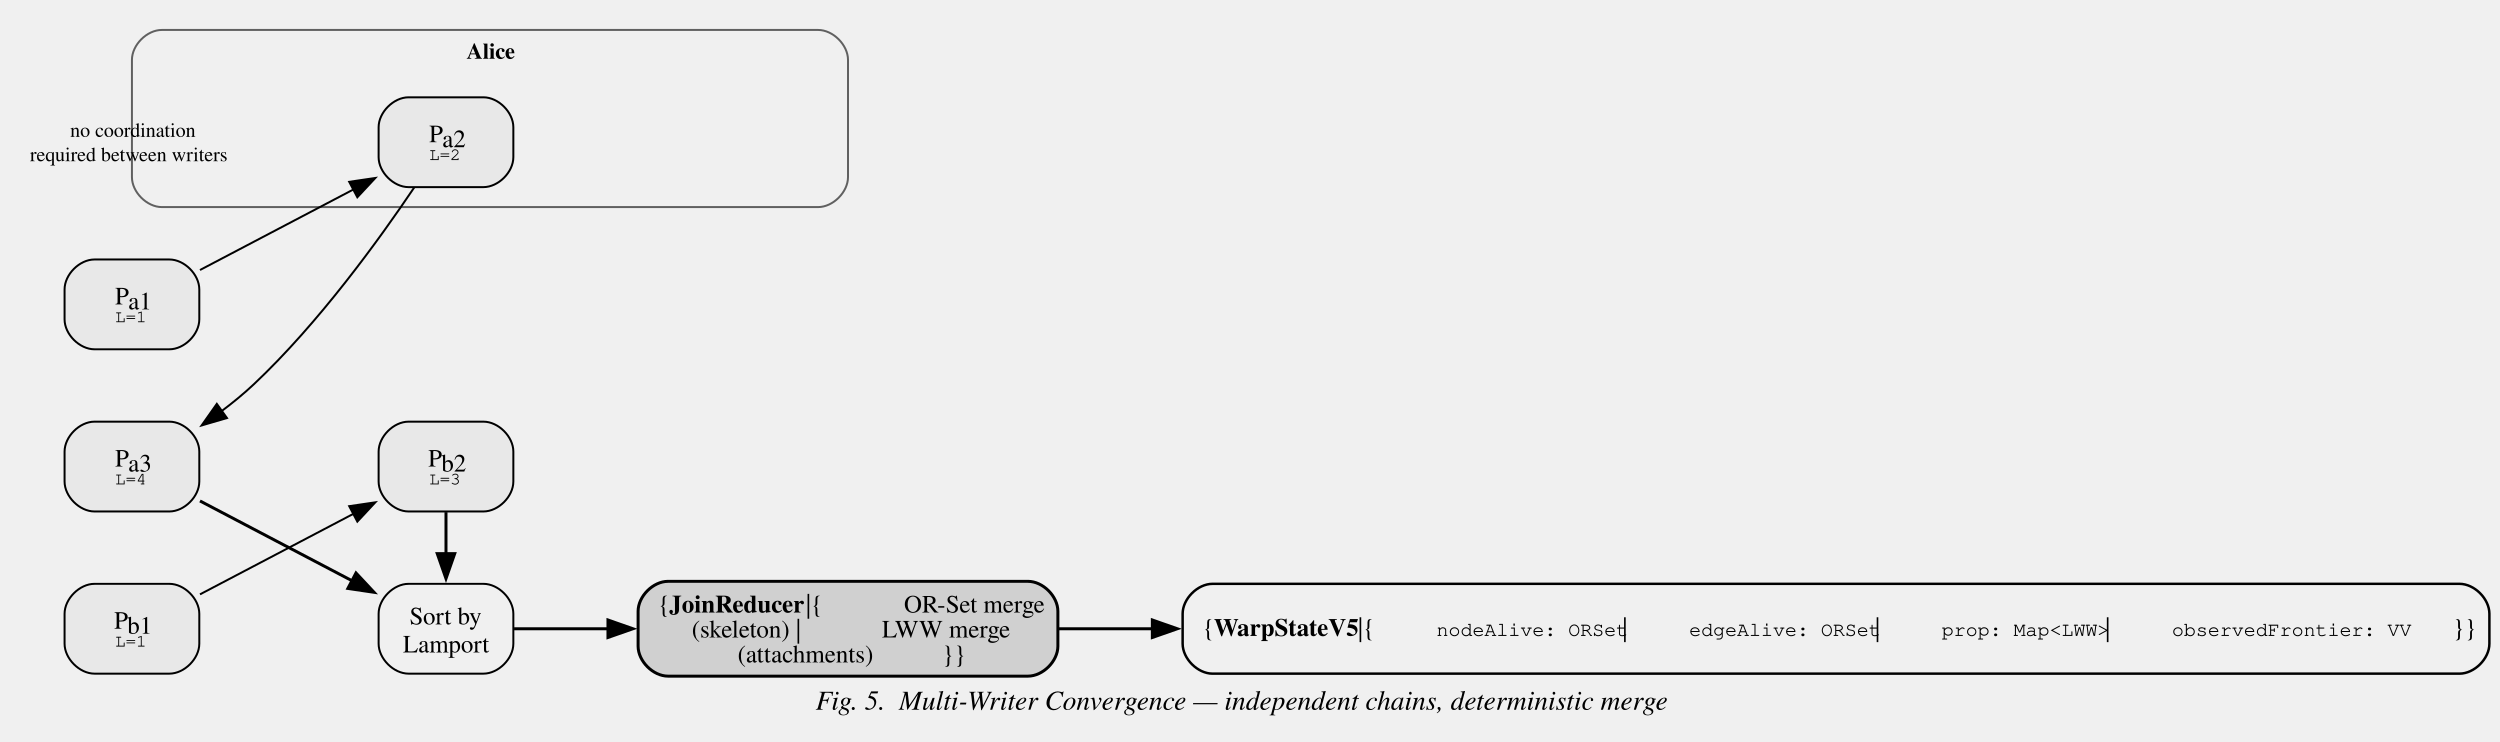
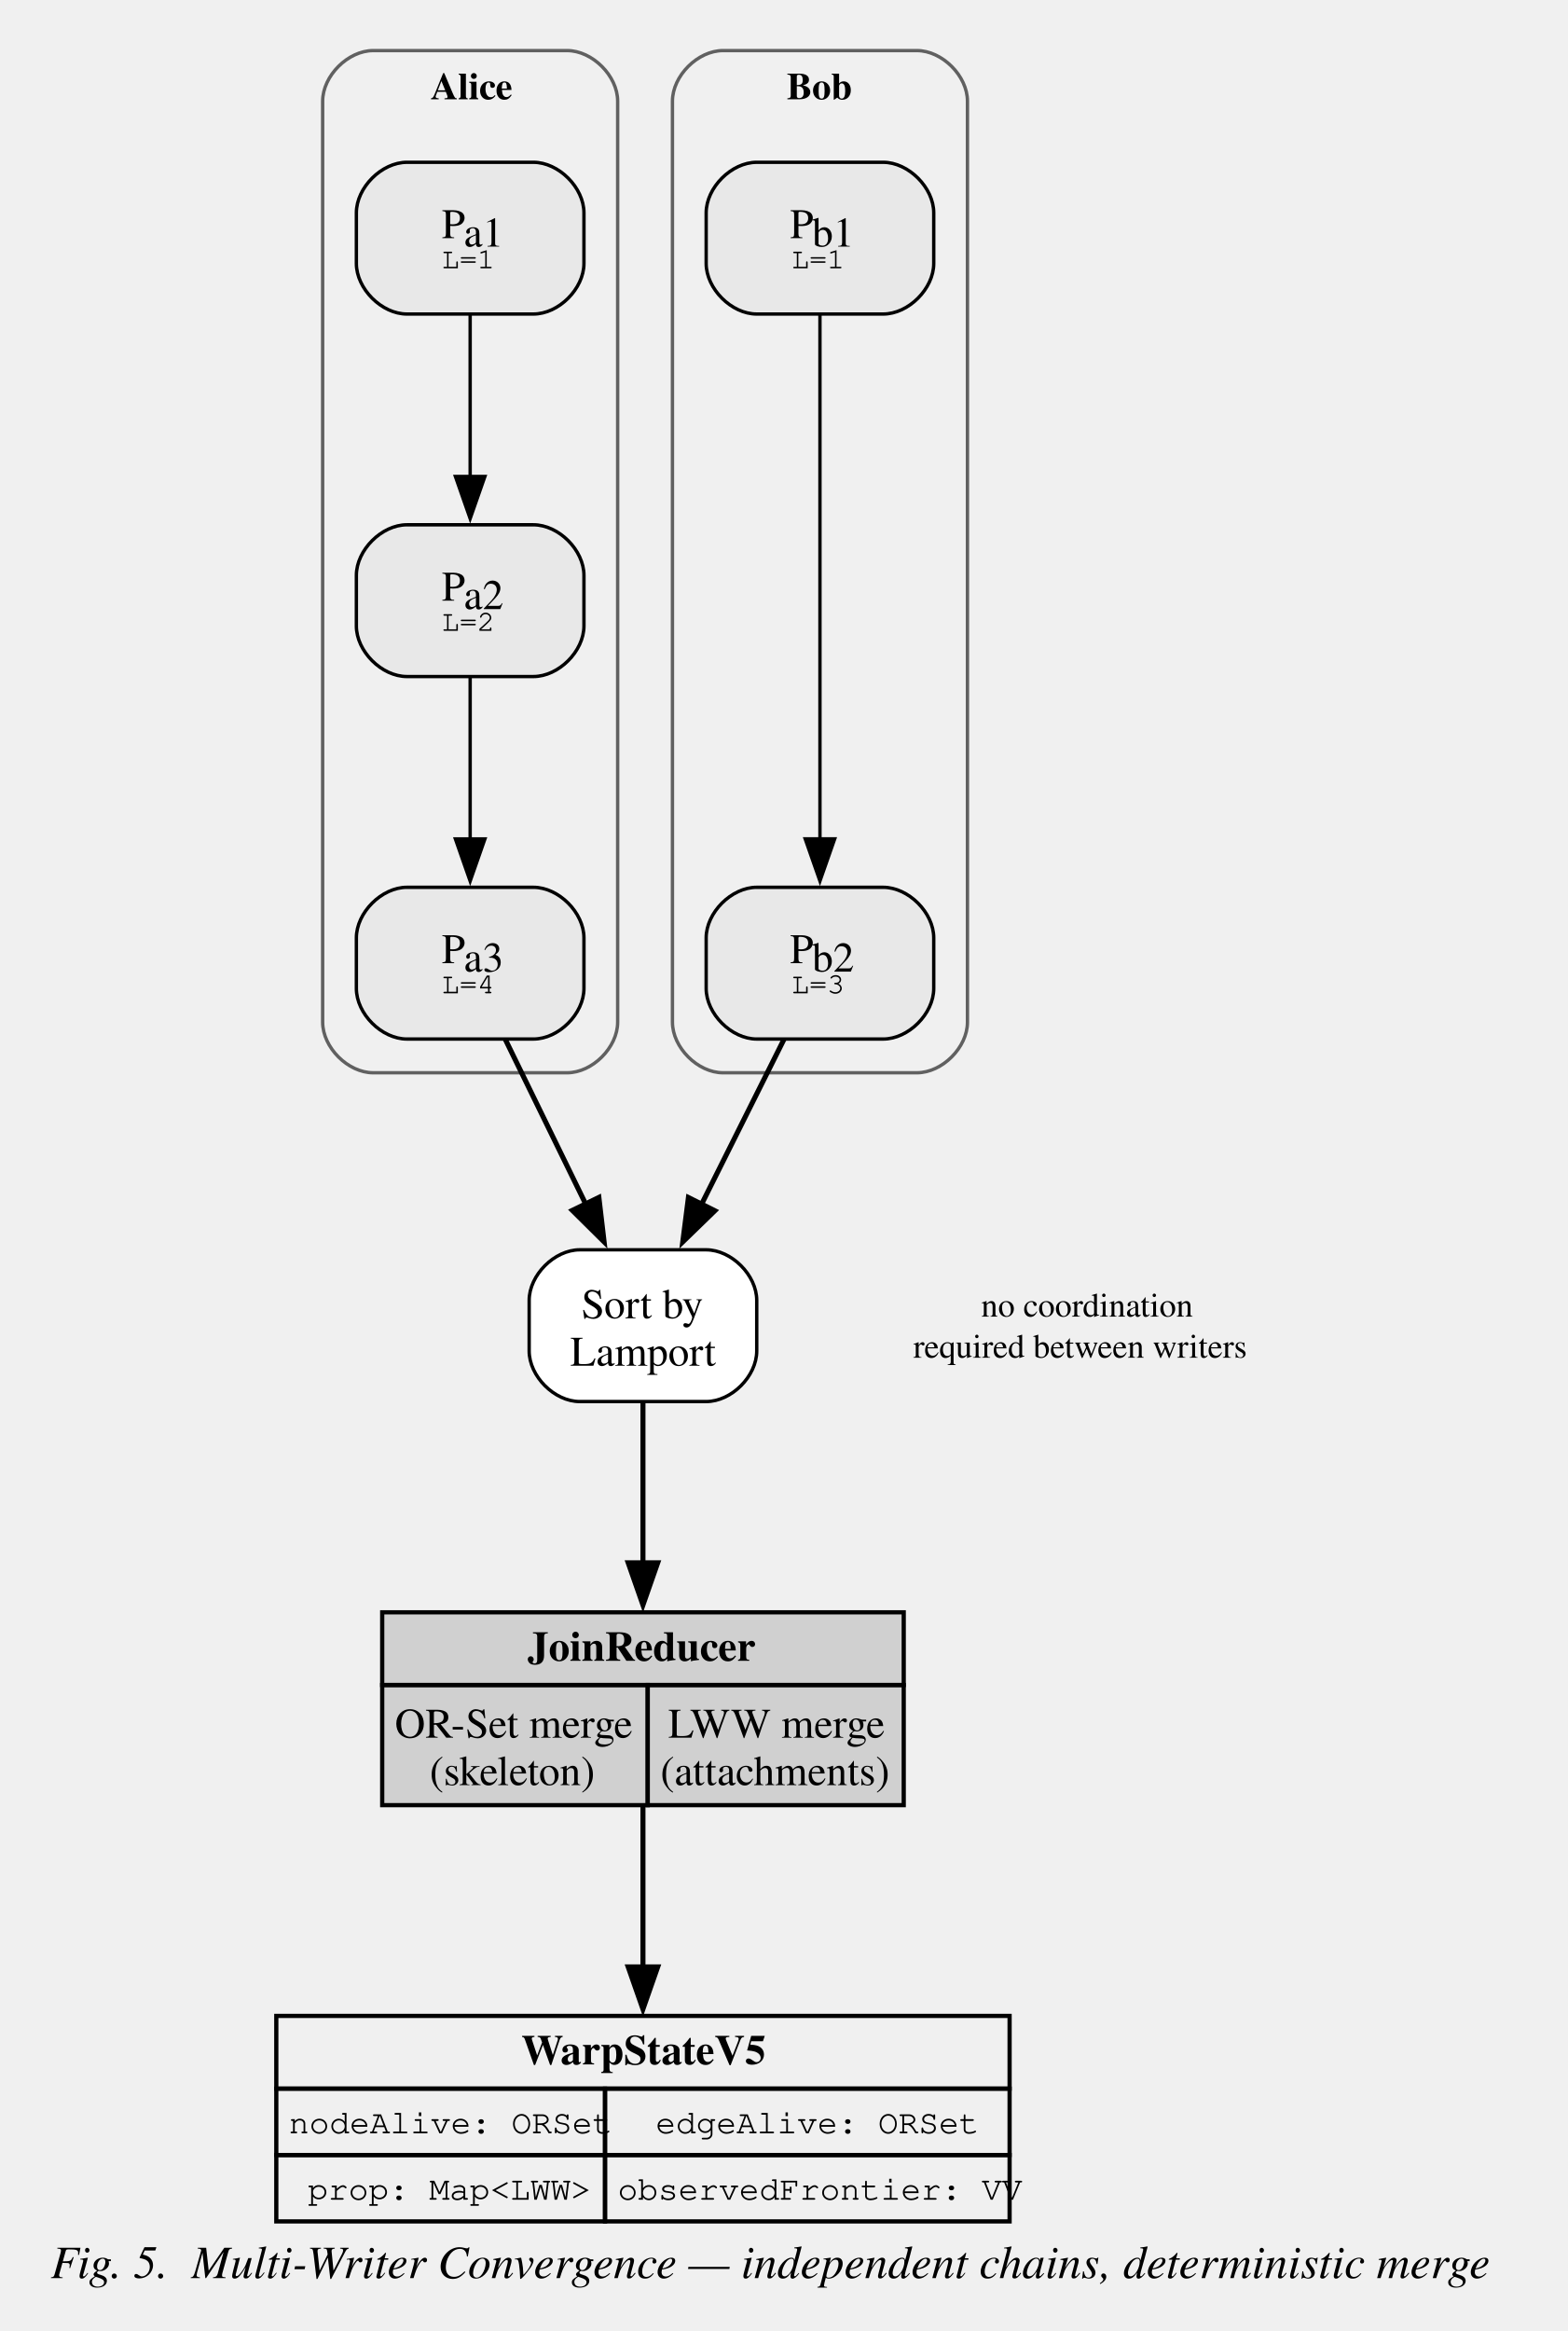
- <svg xmlns="http://www.w3.org/2000/svg" width="1002pt" height="297pt" viewBox="0.00 0.00 1002.00 297.00">
-   <g id="graph0" class="graph" transform="scale(1 1) rotate(0) translate(4 292.5)">
-     <text xml:space="preserve" text-anchor="start" x="322.88" y="-8.05" font-family="Times,serif" font-style="italic" font-size="11.00">Fig. 5.  Multi-Writer Convergence — independent chains, deterministic merge</text>
+ <svg xmlns="http://www.w3.org/2000/svg" width="372pt" height="553pt" viewBox="0.00 0.00 372.00 553.00">
+   <g id="graph0" class="graph" transform="scale(1 1) rotate(0) translate(4 548.5)">
+     <text xml:space="preserve" text-anchor="start" x="8" y="-8.05" font-family="Times,serif" font-style="italic" font-size="11.00">Fig. 5.  Multi-Writer Convergence — independent chains, deterministic merge</text>
    <g id="clust1" class="cluster">
-       <path fill="none" stroke="#606060" stroke-width="0.8" d="M60.88,-209.5C60.88,-209.5 323.88,-209.5 323.88,-209.5 329.88,-209.5 335.88,-215.5 335.88,-221.5 335.88,-221.5 335.88,-268.5 335.88,-268.5 335.88,-274.5 329.88,-280.5 323.88,-280.5 323.88,-280.5 60.88,-280.5 60.88,-280.5 54.88,-280.5 48.88,-274.5 48.88,-268.5 48.88,-268.5 48.88,-221.5 48.88,-221.5 48.88,-215.5 54.88,-209.5 60.88,-209.5" />
-       <text xml:space="preserve" text-anchor="start" x="183" y="-268.95" font-family="Times,serif" font-weight="bold" font-size="9.00">Alice</text>
+       <path fill="none" stroke="#606060" stroke-width="0.8" d="M84.56,-294C84.56,-294 130.56,-294 130.56,-294 136.56,-294 142.56,-300 142.56,-306 142.56,-306 142.56,-524.5 142.56,-524.5 142.56,-530.5 136.56,-536.5 130.56,-536.5 130.56,-536.5 84.56,-536.5 84.56,-536.5 78.56,-536.5 72.56,-530.5 72.56,-524.5 72.56,-524.5 72.56,-306 72.56,-306 72.56,-300 78.56,-294 84.56,-294" />
+       <text xml:space="preserve" text-anchor="start" x="98.19" y="-524.95" font-family="Times,serif" font-weight="bold" font-size="9.00">Alice</text>
+     </g>
+     <g id="clust2" class="cluster">
+       <path fill="none" stroke="#606060" stroke-width="0.8" d="M167.56,-294C167.56,-294 213.56,-294 213.56,-294 219.56,-294 225.56,-300 225.56,-306 225.56,-306 225.56,-524.5 225.56,-524.5 225.56,-530.5 219.56,-536.5 213.56,-536.5 213.56,-536.5 167.56,-536.5 167.56,-536.5 161.56,-536.5 155.56,-530.5 155.56,-524.5 155.56,-524.5 155.56,-306 155.56,-306 155.56,-300 161.56,-294 167.56,-294" />
+       <text xml:space="preserve" text-anchor="start" x="182.69" y="-524.95" font-family="Times,serif" font-weight="bold" font-size="9.00">Bob</text>
    </g>
    <g id="node1" class="node">
-       <path fill="#e8e8e8" stroke="black" stroke-width="0.8" d="M63.88,-188.5C63.88,-188.5 33.88,-188.5 33.88,-188.5 27.88,-188.5 21.88,-182.5 21.88,-176.5 21.88,-176.5 21.88,-164.5 21.88,-164.5 21.88,-158.5 27.88,-152.5 33.88,-152.5 33.88,-152.5 63.88,-152.5 63.88,-152.5 69.88,-152.5 75.88,-158.5 75.88,-164.5 75.88,-164.5 75.88,-176.5 75.88,-176.5 75.88,-182.5 69.88,-188.5 63.88,-188.5" />
-       <text xml:space="preserve" text-anchor="start" x="42.12" y="-170.5" font-family="Times,serif" font-size="10.00">P</text>
-       <text xml:space="preserve" text-anchor="start" x="47.38" y="-170.5" font-family="Times,serif" baseline-shift="sub" font-size="10.00">a1</text>
-       <text xml:space="preserve" text-anchor="start" x="42.12" y="-163.35" font-family="Courier,monospace" font-size="7.00">L=1</text>
+       <path fill="#e8e8e8" stroke="black" stroke-width="0.8" d="M122.56,-510C122.56,-510 92.56,-510 92.56,-510 86.56,-510 80.56,-504 80.56,-498 80.56,-498 80.56,-486 80.56,-486 80.56,-480 86.56,-474 92.56,-474 92.56,-474 122.56,-474 122.56,-474 128.56,-474 134.56,-480 134.56,-486 134.56,-486 134.56,-498 134.56,-498 134.56,-504 128.56,-510 122.56,-510" />
+       <text xml:space="preserve" text-anchor="start" x="100.81" y="-492" font-family="Times,serif" font-size="10.00">P</text>
+       <text xml:space="preserve" text-anchor="start" x="106.06" y="-492" font-family="Times,serif" baseline-shift="sub" font-size="10.00">a1</text>
+       <text xml:space="preserve" text-anchor="start" x="100.81" y="-484.85" font-family="Courier,monospace" font-size="7.00">L=1</text>
    </g>
    <g id="node2" class="node">
-       <path fill="#e8e8e8" stroke="black" stroke-width="0.8" d="M189.75,-253.5C189.75,-253.5 159.75,-253.5 159.75,-253.5 153.75,-253.5 147.75,-247.5 147.75,-241.5 147.75,-241.5 147.75,-229.5 147.75,-229.5 147.75,-223.5 153.75,-217.5 159.75,-217.5 159.75,-217.5 189.75,-217.5 189.75,-217.5 195.75,-217.5 201.75,-223.5 201.75,-229.5 201.75,-229.5 201.75,-241.5 201.75,-241.5 201.75,-247.5 195.75,-253.5 189.75,-253.5" />
-       <text xml:space="preserve" text-anchor="start" x="168" y="-235.5" font-family="Times,serif" font-size="10.00">P</text>
-       <text xml:space="preserve" text-anchor="start" x="173.25" y="-235.5" font-family="Times,serif" baseline-shift="sub" font-size="10.00">a2</text>
-       <text xml:space="preserve" text-anchor="start" x="168" y="-228.35" font-family="Courier,monospace" font-size="7.00">L=2</text>
+       <path fill="#e8e8e8" stroke="black" stroke-width="0.8" d="M122.56,-424C122.56,-424 92.56,-424 92.56,-424 86.56,-424 80.56,-418 80.56,-412 80.56,-412 80.56,-400 80.56,-400 80.56,-394 86.56,-388 92.56,-388 92.56,-388 122.56,-388 122.56,-388 128.56,-388 134.56,-394 134.56,-400 134.56,-400 134.56,-412 134.56,-412 134.56,-418 128.56,-424 122.56,-424" />
+       <text xml:space="preserve" text-anchor="start" x="100.81" y="-406" font-family="Times,serif" font-size="10.00">P</text>
+       <text xml:space="preserve" text-anchor="start" x="106.06" y="-406" font-family="Times,serif" baseline-shift="sub" font-size="10.00">a2</text>
+       <text xml:space="preserve" text-anchor="start" x="100.81" y="-398.85" font-family="Courier,monospace" font-size="7.00">L=2</text>
    </g>
    <g id="edge1" class="edge">
-       <path fill="none" stroke="black" stroke-width="0.8" d="M76.15,-184.28C94.05,-193.68 117.98,-206.24 137.66,-216.57" />
-       <polygon fill="black" stroke="black" stroke-width="0.8" points="135.96,-219.63 146.44,-221.17 139.22,-213.43 135.96,-219.63" />
+       <path fill="none" stroke="black" stroke-width="0.8" d="M107.56,-474C107.56,-462.92 107.56,-448.18 107.56,-435.35" />
+       <polygon fill="black" stroke="black" stroke-width="0.8" points="111.06,-435.47 107.56,-425.47 104.06,-435.47 111.06,-435.47" />
    </g>
    <g id="node3" class="node">
-       <path fill="#e8e8e8" stroke="black" stroke-width="0.8" d="M63.88,-123.5C63.88,-123.5 33.88,-123.5 33.88,-123.5 27.88,-123.5 21.88,-117.5 21.88,-111.5 21.88,-111.5 21.88,-99.5 21.88,-99.5 21.88,-93.5 27.88,-87.5 33.88,-87.5 33.88,-87.5 63.88,-87.5 63.88,-87.5 69.88,-87.5 75.88,-93.5 75.88,-99.5 75.88,-99.5 75.88,-111.5 75.88,-111.5 75.88,-117.5 69.88,-123.5 63.88,-123.5" />
-       <text xml:space="preserve" text-anchor="start" x="42.12" y="-105.5" font-family="Times,serif" font-size="10.00">P</text>
-       <text xml:space="preserve" text-anchor="start" x="47.38" y="-105.5" font-family="Times,serif" baseline-shift="sub" font-size="10.00">a3</text>
-       <text xml:space="preserve" text-anchor="start" x="42.12" y="-98.35" font-family="Courier,monospace" font-size="7.00">L=4</text>
+       <path fill="#e8e8e8" stroke="black" stroke-width="0.8" d="M122.56,-338C122.56,-338 92.56,-338 92.56,-338 86.56,-338 80.56,-332 80.56,-326 80.56,-326 80.56,-314 80.56,-314 80.56,-308 86.56,-302 92.56,-302 92.56,-302 122.56,-302 122.56,-302 128.56,-302 134.56,-308 134.56,-314 134.56,-314 134.56,-326 134.56,-326 134.56,-332 128.56,-338 122.56,-338" />
+       <text xml:space="preserve" text-anchor="start" x="100.81" y="-320" font-family="Times,serif" font-size="10.00">P</text>
+       <text xml:space="preserve" text-anchor="start" x="106.06" y="-320" font-family="Times,serif" baseline-shift="sub" font-size="10.00">a3</text>
+       <text xml:space="preserve" text-anchor="start" x="100.81" y="-312.85" font-family="Courier,monospace" font-size="7.00">L=4</text>
    </g>
    <g id="edge2" class="edge">
-       <path fill="none" stroke="black" stroke-width="0.8" d="M162.02,-217.36C148.19,-196.8 123.77,-162.98 97.75,-138.5 93.72,-134.71 89.22,-131.02 84.63,-127.58" />
-       <polygon fill="black" stroke="black" stroke-width="0.8" points="86.97,-124.95 76.8,-121.98 82.9,-130.64 86.97,-124.95" />
+       <path fill="none" stroke="black" stroke-width="0.8" d="M107.56,-388C107.56,-376.92 107.56,-362.18 107.56,-349.35" />
+       <polygon fill="black" stroke="black" stroke-width="0.8" points="111.06,-349.47 107.56,-339.47 104.06,-349.47 111.06,-349.47" />
    </g>
    <g id="node8" class="node">
-       <path fill="none" stroke="black" stroke-width="0.8" d="M189.75,-58.5C189.75,-58.5 159.75,-58.5 159.75,-58.5 153.75,-58.5 147.75,-52.5 147.75,-46.5 147.75,-46.5 147.75,-34.5 147.75,-34.5 147.75,-28.5 153.75,-22.5 159.75,-22.5 159.75,-22.5 189.75,-22.5 189.75,-22.5 195.75,-22.5 201.75,-28.5 201.75,-34.5 201.75,-34.5 201.75,-46.5 201.75,-46.5 201.75,-52.5 195.75,-58.5 189.75,-58.5" />
-       <text xml:space="preserve" text-anchor="start" x="160.12" y="-42.25" font-family="Times,serif" font-size="10.00">Sort by</text>
-       <text xml:space="preserve" text-anchor="start" x="157.5" y="-31" font-family="Times,serif" font-size="10.00">Lamport</text>
+       <path fill="white" stroke="black" stroke-width="0.8" d="M163.56,-252C163.56,-252 133.56,-252 133.56,-252 127.56,-252 121.56,-246 121.56,-240 121.56,-240 121.56,-228 121.56,-228 121.56,-222 127.56,-216 133.56,-216 133.56,-216 163.56,-216 163.56,-216 169.56,-216 175.56,-222 175.56,-228 175.56,-228 175.56,-240 175.56,-240 175.56,-246 169.56,-252 163.56,-252" />
+       <text xml:space="preserve" text-anchor="start" x="133.94" y="-235.75" font-family="Times,serif" font-size="10.00">Sort by</text>
+       <text xml:space="preserve" text-anchor="start" x="131.31" y="-224.5" font-family="Times,serif" font-size="10.00">Lamport</text>
    </g>
    <g id="edge4" class="edge">
-       <path fill="none" stroke="black" stroke-width="1.2" d="M76.15,-91.72C93.88,-82.41 117.54,-69.99 137.12,-59.72" />
-       <polygon fill="black" stroke="black" stroke-width="1.2" points="138.68,-62.85 145.91,-55.11 135.43,-56.66 138.68,-62.85" />
+       <path fill="none" stroke="black" stroke-width="1.2" d="M115.86,-302C121.38,-290.69 128.76,-275.58 135.11,-262.57" />
+       <polygon fill="black" stroke="black" stroke-width="1.2" points="138.1,-264.42 139.34,-253.89 131.81,-261.35 138.1,-264.42" />
    </g>
    <g id="node4" class="node">
-       <path fill="#e8e8e8" stroke="black" stroke-width="0.8" d="M63.88,-58.5C63.88,-58.5 33.88,-58.5 33.88,-58.5 27.88,-58.5 21.88,-52.5 21.88,-46.5 21.88,-46.5 21.88,-34.5 21.88,-34.5 21.88,-28.5 27.88,-22.5 33.88,-22.5 33.88,-22.5 63.88,-22.5 63.88,-22.5 69.88,-22.5 75.88,-28.5 75.88,-34.5 75.88,-34.5 75.88,-46.5 75.88,-46.5 75.88,-52.5 69.88,-58.5 63.88,-58.5" />
-       <text xml:space="preserve" text-anchor="start" x="41.75" y="-40.5" font-family="Times,serif" font-size="10.00">P</text>
-       <text xml:space="preserve" text-anchor="start" x="47" y="-40.5" font-family="Times,serif" baseline-shift="sub" font-size="10.00">b1</text>
-       <text xml:space="preserve" text-anchor="start" x="42.12" y="-33.35" font-family="Courier,monospace" font-size="7.00">L=1</text>
+       <path fill="#e8e8e8" stroke="black" stroke-width="0.8" d="M205.56,-510C205.56,-510 175.56,-510 175.56,-510 169.56,-510 163.56,-504 163.56,-498 163.56,-498 163.56,-486 163.56,-486 163.56,-480 169.56,-474 175.56,-474 175.56,-474 205.56,-474 205.56,-474 211.56,-474 217.56,-480 217.56,-486 217.56,-486 217.56,-498 217.56,-498 217.56,-504 211.56,-510 205.56,-510" />
+       <text xml:space="preserve" text-anchor="start" x="183.44" y="-492" font-family="Times,serif" font-size="10.00">P</text>
+       <text xml:space="preserve" text-anchor="start" x="188.69" y="-492" font-family="Times,serif" baseline-shift="sub" font-size="10.00">b1</text>
+       <text xml:space="preserve" text-anchor="start" x="183.81" y="-484.85" font-family="Courier,monospace" font-size="7.00">L=1</text>
    </g>
    <g id="node5" class="node">
-       <path fill="#e8e8e8" stroke="black" stroke-width="0.8" d="M189.75,-123.5C189.75,-123.5 159.75,-123.5 159.75,-123.5 153.75,-123.5 147.75,-117.5 147.75,-111.5 147.75,-111.5 147.75,-99.5 147.75,-99.5 147.75,-93.5 153.75,-87.5 159.75,-87.5 159.75,-87.5 189.75,-87.5 189.75,-87.5 195.75,-87.5 201.75,-93.5 201.75,-99.5 201.75,-99.5 201.75,-111.5 201.75,-111.5 201.75,-117.5 195.75,-123.5 189.75,-123.5" />
-       <text xml:space="preserve" text-anchor="start" x="167.62" y="-105.5" font-family="Times,serif" font-size="10.00">P</text>
-       <text xml:space="preserve" text-anchor="start" x="172.88" y="-105.5" font-family="Times,serif" baseline-shift="sub" font-size="10.00">b2</text>
-       <text xml:space="preserve" text-anchor="start" x="168" y="-98.35" font-family="Courier,monospace" font-size="7.00">L=3</text>
+       <path fill="#e8e8e8" stroke="black" stroke-width="0.8" d="M205.56,-338C205.56,-338 175.56,-338 175.56,-338 169.56,-338 163.56,-332 163.56,-326 163.56,-326 163.56,-314 163.56,-314 163.56,-308 169.56,-302 175.56,-302 175.56,-302 205.56,-302 205.56,-302 211.56,-302 217.56,-308 217.56,-314 217.56,-314 217.56,-326 217.56,-326 217.56,-332 211.56,-338 205.56,-338" />
+       <text xml:space="preserve" text-anchor="start" x="183.44" y="-320" font-family="Times,serif" font-size="10.00">P</text>
+       <text xml:space="preserve" text-anchor="start" x="188.69" y="-320" font-family="Times,serif" baseline-shift="sub" font-size="10.00">b2</text>
+       <text xml:space="preserve" text-anchor="start" x="183.81" y="-312.85" font-family="Courier,monospace" font-size="7.00">L=3</text>
    </g>
    <g id="edge3" class="edge">
-       <path fill="none" stroke="black" stroke-width="0.8" d="M76.15,-54.28C94.05,-63.68 117.98,-76.24 137.66,-86.57" />
-       <polygon fill="black" stroke="black" stroke-width="0.8" points="135.96,-89.63 146.44,-91.17 139.22,-83.43 135.96,-89.63" />
+       <path fill="none" stroke="black" stroke-width="0.8" d="M190.56,-473.76C190.56,-444.49 190.56,-384.79 190.56,-349.31" />
+       <polygon fill="black" stroke="black" stroke-width="0.8" points="194.06,-349.49 190.56,-339.49 187.06,-349.49 194.06,-349.49" />
    </g>
    <g id="edge5" class="edge">
-       <path fill="none" stroke="black" stroke-width="1.2" d="M174.75,-87.25C174.75,-81.62 174.75,-75.98 174.75,-70.35" />
-       <polygon fill="black" stroke="black" stroke-width="1.2" points="178.25,-70.6 174.75,-60.6 171.25,-70.6 178.25,-70.6" />
+       <path fill="none" stroke="black" stroke-width="1.2" d="M182.06,-302C176.41,-290.69 168.85,-275.58 162.35,-262.57" />
+       <polygon fill="black" stroke="black" stroke-width="1.2" points="165.61,-261.27 158.01,-253.89 159.35,-264.4 165.61,-261.27" />
    </g>
    <g id="node6" class="node">
-       <path fill="#d0d0d0" stroke="black" stroke-width="1.2" d="M408,-59.5C408,-59.5 263.75,-59.5 263.75,-59.5 257.75,-59.5 251.75,-53.5 251.75,-47.5 251.75,-47.5 251.75,-33.5 251.75,-33.5 251.75,-27.5 257.75,-21.5 263.75,-21.5 263.75,-21.5 408,-21.5 408,-21.5 414,-21.5 420,-27.5 420,-33.5 420,-33.5 420,-47.5 420,-47.5 420,-53.5 414,-59.5 408,-59.5" />
-       <text xml:space="preserve" text-anchor="start" x="259.75" y="-47" font-family="Times,serif" font-size="10.00">{</text>
-       <text xml:space="preserve" text-anchor="start" x="264.25" y="-47" font-family="Times,serif" font-weight="bold" font-size="10.00">JoinReducer</text>
-       <text xml:space="preserve" text-anchor="start" x="319" y="-47" font-family="Times,serif" font-size="10.00">|{             OR-Set merge</text>
-       <text xml:space="preserve" text-anchor="start" x="273.25" y="-37" font-family="Times,serif" font-size="10.00">(skeleton) |             LWW merge</text>
-       <text xml:space="preserve" text-anchor="start" x="291.62" y="-27" font-family="Times,serif" font-size="10.00">(attachments)           }}</text>
+       <polygon fill="#d0d0d0" stroke="none" points="86.69,-120.25 86.69,-166 210.44,-166 210.44,-120.25 86.69,-120.25" />
+       <polygon fill="none" stroke="black" points="86.69,-148.75 86.69,-166 210.44,-166 210.44,-148.75 86.69,-148.75" />
+       <text xml:space="preserve" text-anchor="start" x="121.19" y="-154.5" font-family="Times,serif" font-weight="bold" font-size="10.00">JoinReducer</text>
+       <polygon fill="none" stroke="black" points="86.69,-120.25 86.69,-148.75 149.69,-148.75 149.69,-120.25 86.69,-120.25" />
+       <text xml:space="preserve" text-anchor="start" x="89.69" y="-136.25" font-family="Times,serif" font-size="10.00">OR-Set merge</text>
+       <text xml:space="preserve" text-anchor="start" x="97.94" y="-125" font-family="Times,serif" font-size="10.00">(skeleton)</text>
+       <polygon fill="none" stroke="black" points="149.69,-120.25 149.69,-148.75 210.44,-148.75 210.44,-120.25 149.69,-120.25" />
+       <text xml:space="preserve" text-anchor="start" x="154.56" y="-136.25" font-family="Times,serif" font-size="10.00">LWW merge</text>
+       <text xml:space="preserve" text-anchor="start" x="152.69" y="-125" font-family="Times,serif" font-size="10.00">(attachments)</text>
    </g>
    <g id="node7" class="node">
-       <path fill="#f0f0f0" stroke="black" d="M981.75,-58.5C981.75,-58.5 482,-58.5 482,-58.5 476,-58.5 470,-52.5 470,-46.5 470,-46.5 470,-34.5 470,-34.5 470,-28.5 476,-22.5 482,-22.5 482,-22.5 981.75,-22.5 981.75,-22.5 987.75,-22.5 993.75,-28.5 993.75,-34.5 993.75,-34.5 993.75,-46.5 993.75,-46.5 993.75,-52.5 987.75,-58.5 981.75,-58.5" />
-       <text xml:space="preserve" text-anchor="start" x="478" y="-37.62" font-family="Times,serif" font-size="10.00">{</text>
-       <text xml:space="preserve" text-anchor="start" x="482.5" y="-37.62" font-family="Times,serif" font-weight="bold" font-size="10.00">WarpStateV5</text>
-       <text xml:space="preserve" text-anchor="start" x="540.25" y="-37.62" font-family="Times,serif" font-size="10.00">|{           </text>
-       <text xml:space="preserve" text-anchor="start" x="571.75" y="-37.62" font-family="Courier,monospace" font-size="8.00">nodeAlive: ORSet</text>
-       <text xml:space="preserve" text-anchor="start" x="643.75" y="-37.62" font-family="Times,serif" font-size="10.00"> |           </text>
-       <text xml:space="preserve" text-anchor="start" x="673" y="-37.62" font-family="Courier,monospace" font-size="8.00">edgeAlive: ORSet</text>
-       <text xml:space="preserve" text-anchor="start" x="745" y="-37.62" font-family="Times,serif" font-size="10.00"> |           </text>
-       <text xml:space="preserve" text-anchor="start" x="774.25" y="-37.62" font-family="Courier,monospace" font-size="8.00">prop: Map&lt;LWW&gt;</text>
-       <text xml:space="preserve" text-anchor="start" x="837.25" y="-37.62" font-family="Times,serif" font-size="10.00"> |           </text>
-       <text xml:space="preserve" text-anchor="start" x="866.5" y="-37.62" font-family="Courier,monospace" font-size="8.00">observedFrontier: VV</text>
-       <text xml:space="preserve" text-anchor="start" x="956.5" y="-37.62" font-family="Times,serif" font-size="10.00">         }}</text>
+       <polygon fill="#f0f0f0" stroke="none" points="61.56,-21.5 61.56,-70.25 235.56,-70.25 235.56,-21.5 61.56,-21.5" />
+       <polygon fill="none" stroke="black" points="61.56,-53 61.56,-70.25 235.56,-70.25 235.56,-53 61.56,-53" />
+       <text xml:space="preserve" text-anchor="start" x="119.69" y="-58.75" font-family="Times,serif" font-weight="bold" font-size="10.00">WarpStateV5</text>
+       <polygon fill="none" stroke="black" points="61.56,-37.25 61.56,-53 139.56,-53 139.56,-37.25 61.56,-37.25" />
+       <text xml:space="preserve" text-anchor="start" x="64.56" y="-42.4" font-family="Courier,monospace" font-size="8.00">nodeAlive: ORSet</text>
+       <polygon fill="none" stroke="black" points="139.56,-37.25 139.56,-53 235.56,-53 235.56,-37.25 139.56,-37.25" />
+       <text xml:space="preserve" text-anchor="start" x="151.56" y="-42.4" font-family="Courier,monospace" font-size="8.00">edgeAlive: ORSet</text>
+       <polygon fill="none" stroke="black" points="61.56,-21.5 61.56,-37.25 139.56,-37.25 139.56,-21.5 61.56,-21.5" />
+       <text xml:space="preserve" text-anchor="start" x="69.06" y="-26.65" font-family="Courier,monospace" font-size="8.00">prop: Map&lt;LWW&gt;</text>
+       <polygon fill="none" stroke="black" points="139.56,-21.5 139.56,-37.25 235.56,-37.25 235.56,-21.5 139.56,-21.5" />
+       <text xml:space="preserve" text-anchor="start" x="142.56" y="-26.65" font-family="Courier,monospace" font-size="8.00">observedFrontier: VV</text>
    </g>
    <g id="edge7" class="edge">
-       <path fill="none" stroke="black" stroke-width="1.2" d="M420.43,-40.5C432.23,-40.5 444.84,-40.5 457.99,-40.5" />
-       <polygon fill="black" stroke="black" stroke-width="1.2" points="457.86,-44 467.86,-40.5 457.86,-37 457.86,-44" />
+       <path fill="none" stroke="black" stroke-width="1.2" d="M148.56,-120.51C148.56,-109 148.56,-94.56 148.56,-81.52" />
+       <polygon fill="black" stroke="black" stroke-width="1.2" points="152.06,-81.88 148.56,-71.88 145.06,-81.88 152.06,-81.88" />
    </g>
    <g id="edge6" class="edge">
-       <path fill="none" stroke="black" stroke-width="1.2" d="M202.03,-40.5C212.78,-40.5 225.95,-40.5 239.76,-40.5" />
-       <polygon fill="black" stroke="black" stroke-width="1.2" points="239.67,-44 249.67,-40.5 239.67,-37 239.67,-44" />
+       <path fill="none" stroke="black" stroke-width="1.2" d="M148.56,-215.86C148.56,-204.97 148.56,-190.51 148.56,-177.43" />
+       <polygon fill="black" stroke="black" stroke-width="1.2" points="152.06,-177.75 148.56,-167.75 145.06,-177.75 152.06,-177.75" />
    </g>
    <g id="node9" class="node">
-       <text xml:space="preserve" text-anchor="start" x="24.12" y="-237.65" font-family="Times,serif" font-size="8.00">no coordination</text>
-       <text xml:space="preserve" text-anchor="start" x="8" y="-227.9" font-family="Times,serif" font-size="8.00">required between writers</text>
+       <text xml:space="preserve" text-anchor="start" x="228.81" y="-236.15" font-family="Times,serif" font-size="8.00">no coordination</text>
+       <text xml:space="preserve" text-anchor="start" x="212.69" y="-226.4" font-family="Times,serif" font-size="8.00">required between writers</text>
    </g>
  </g>
</svg>
